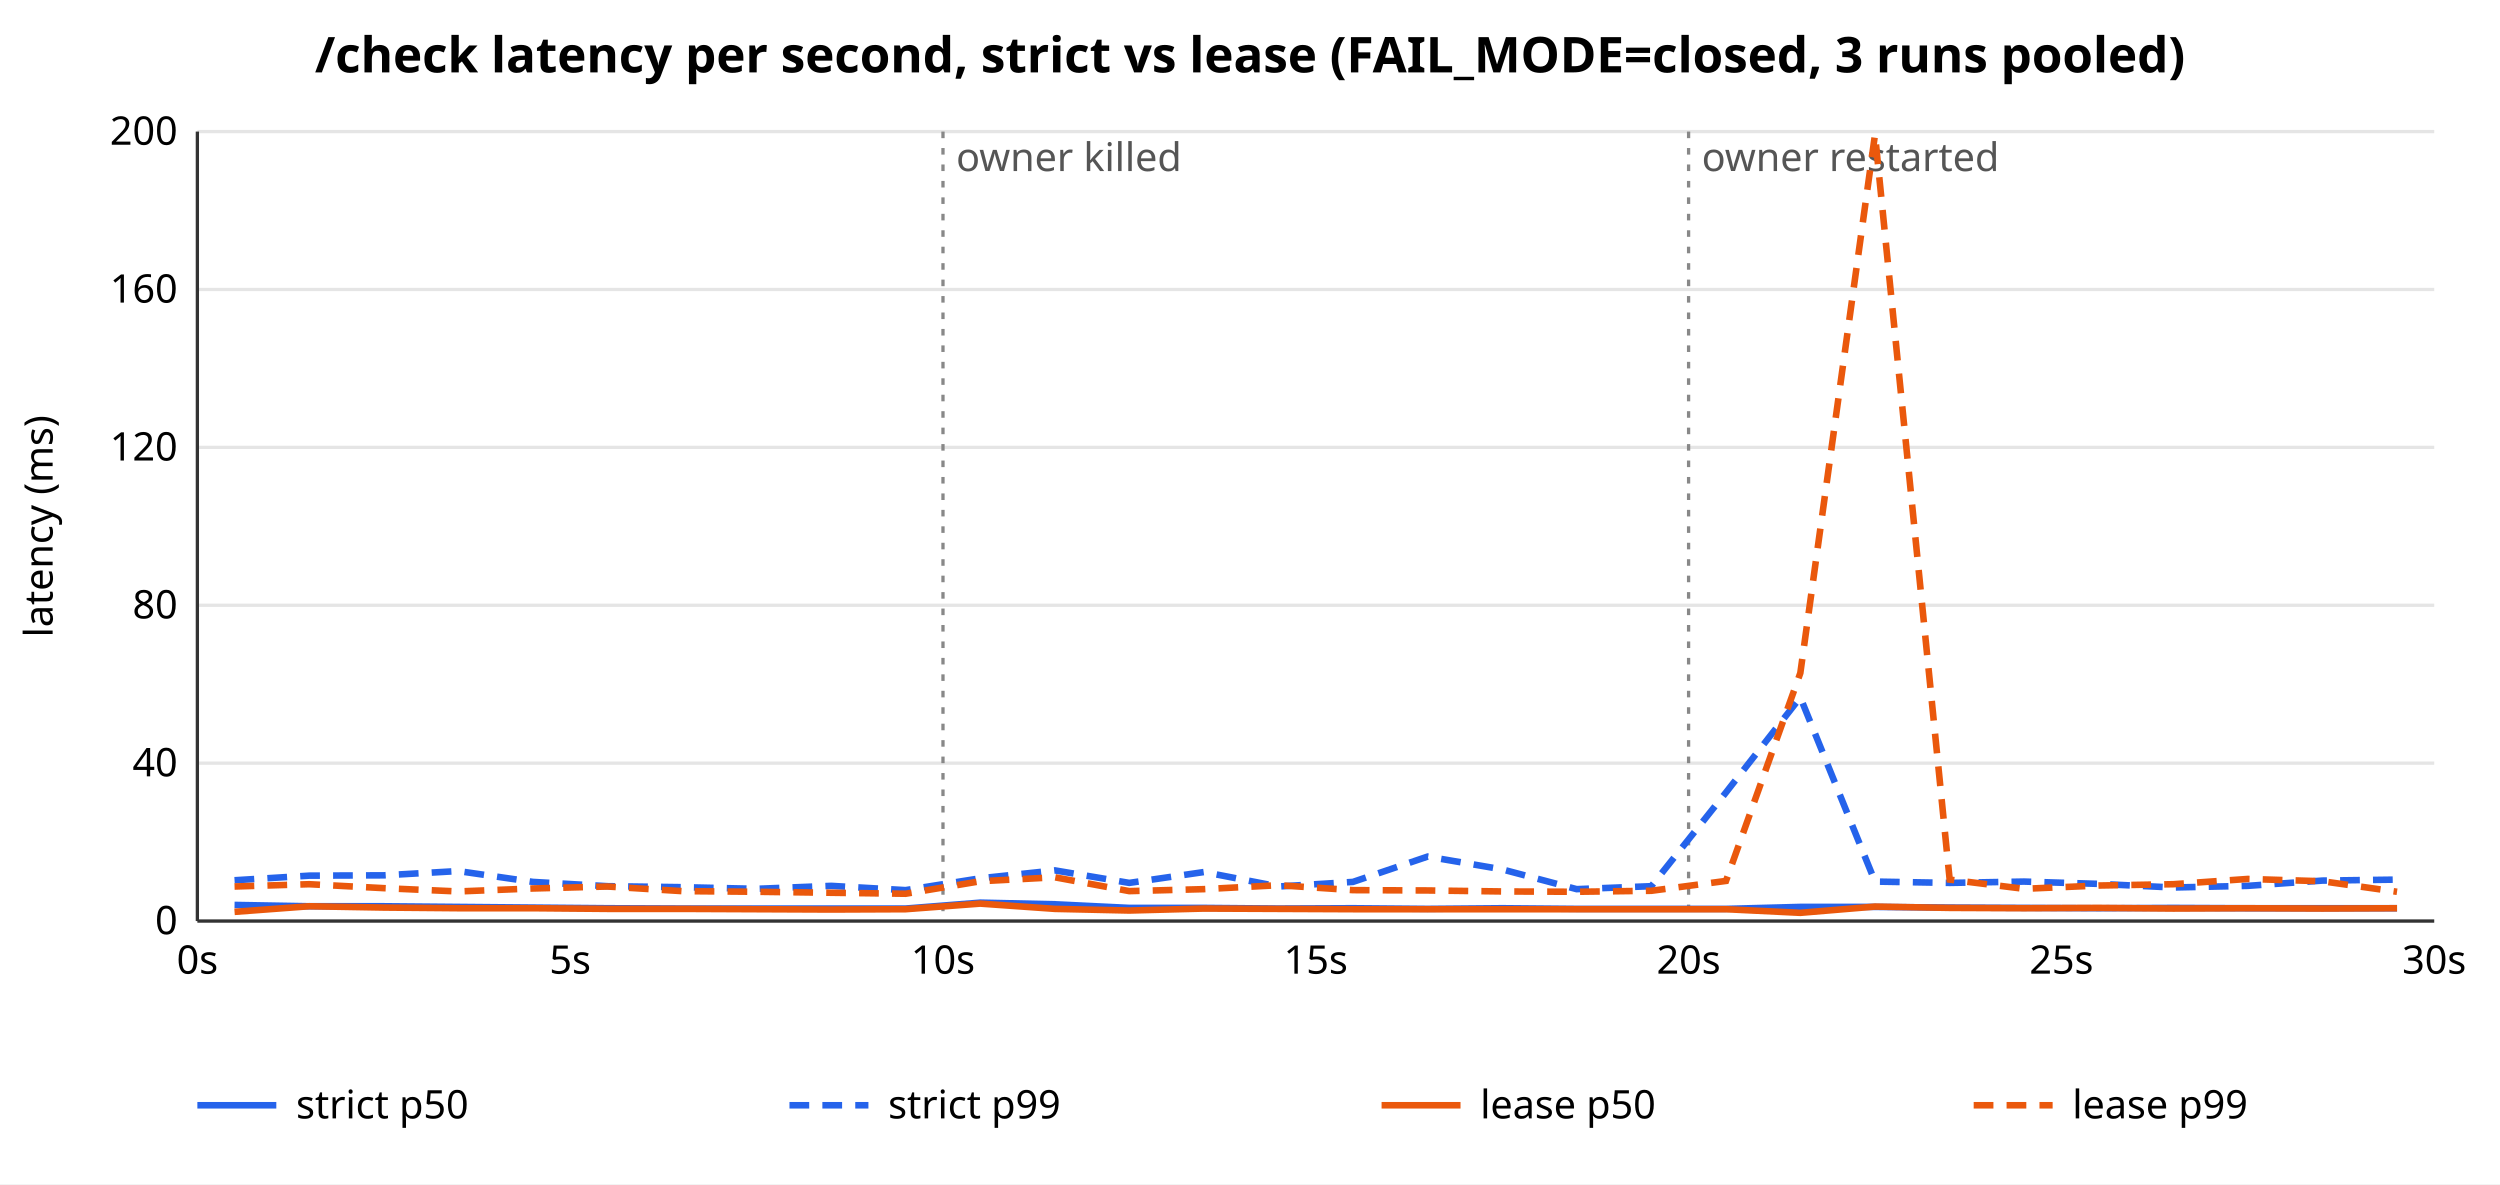
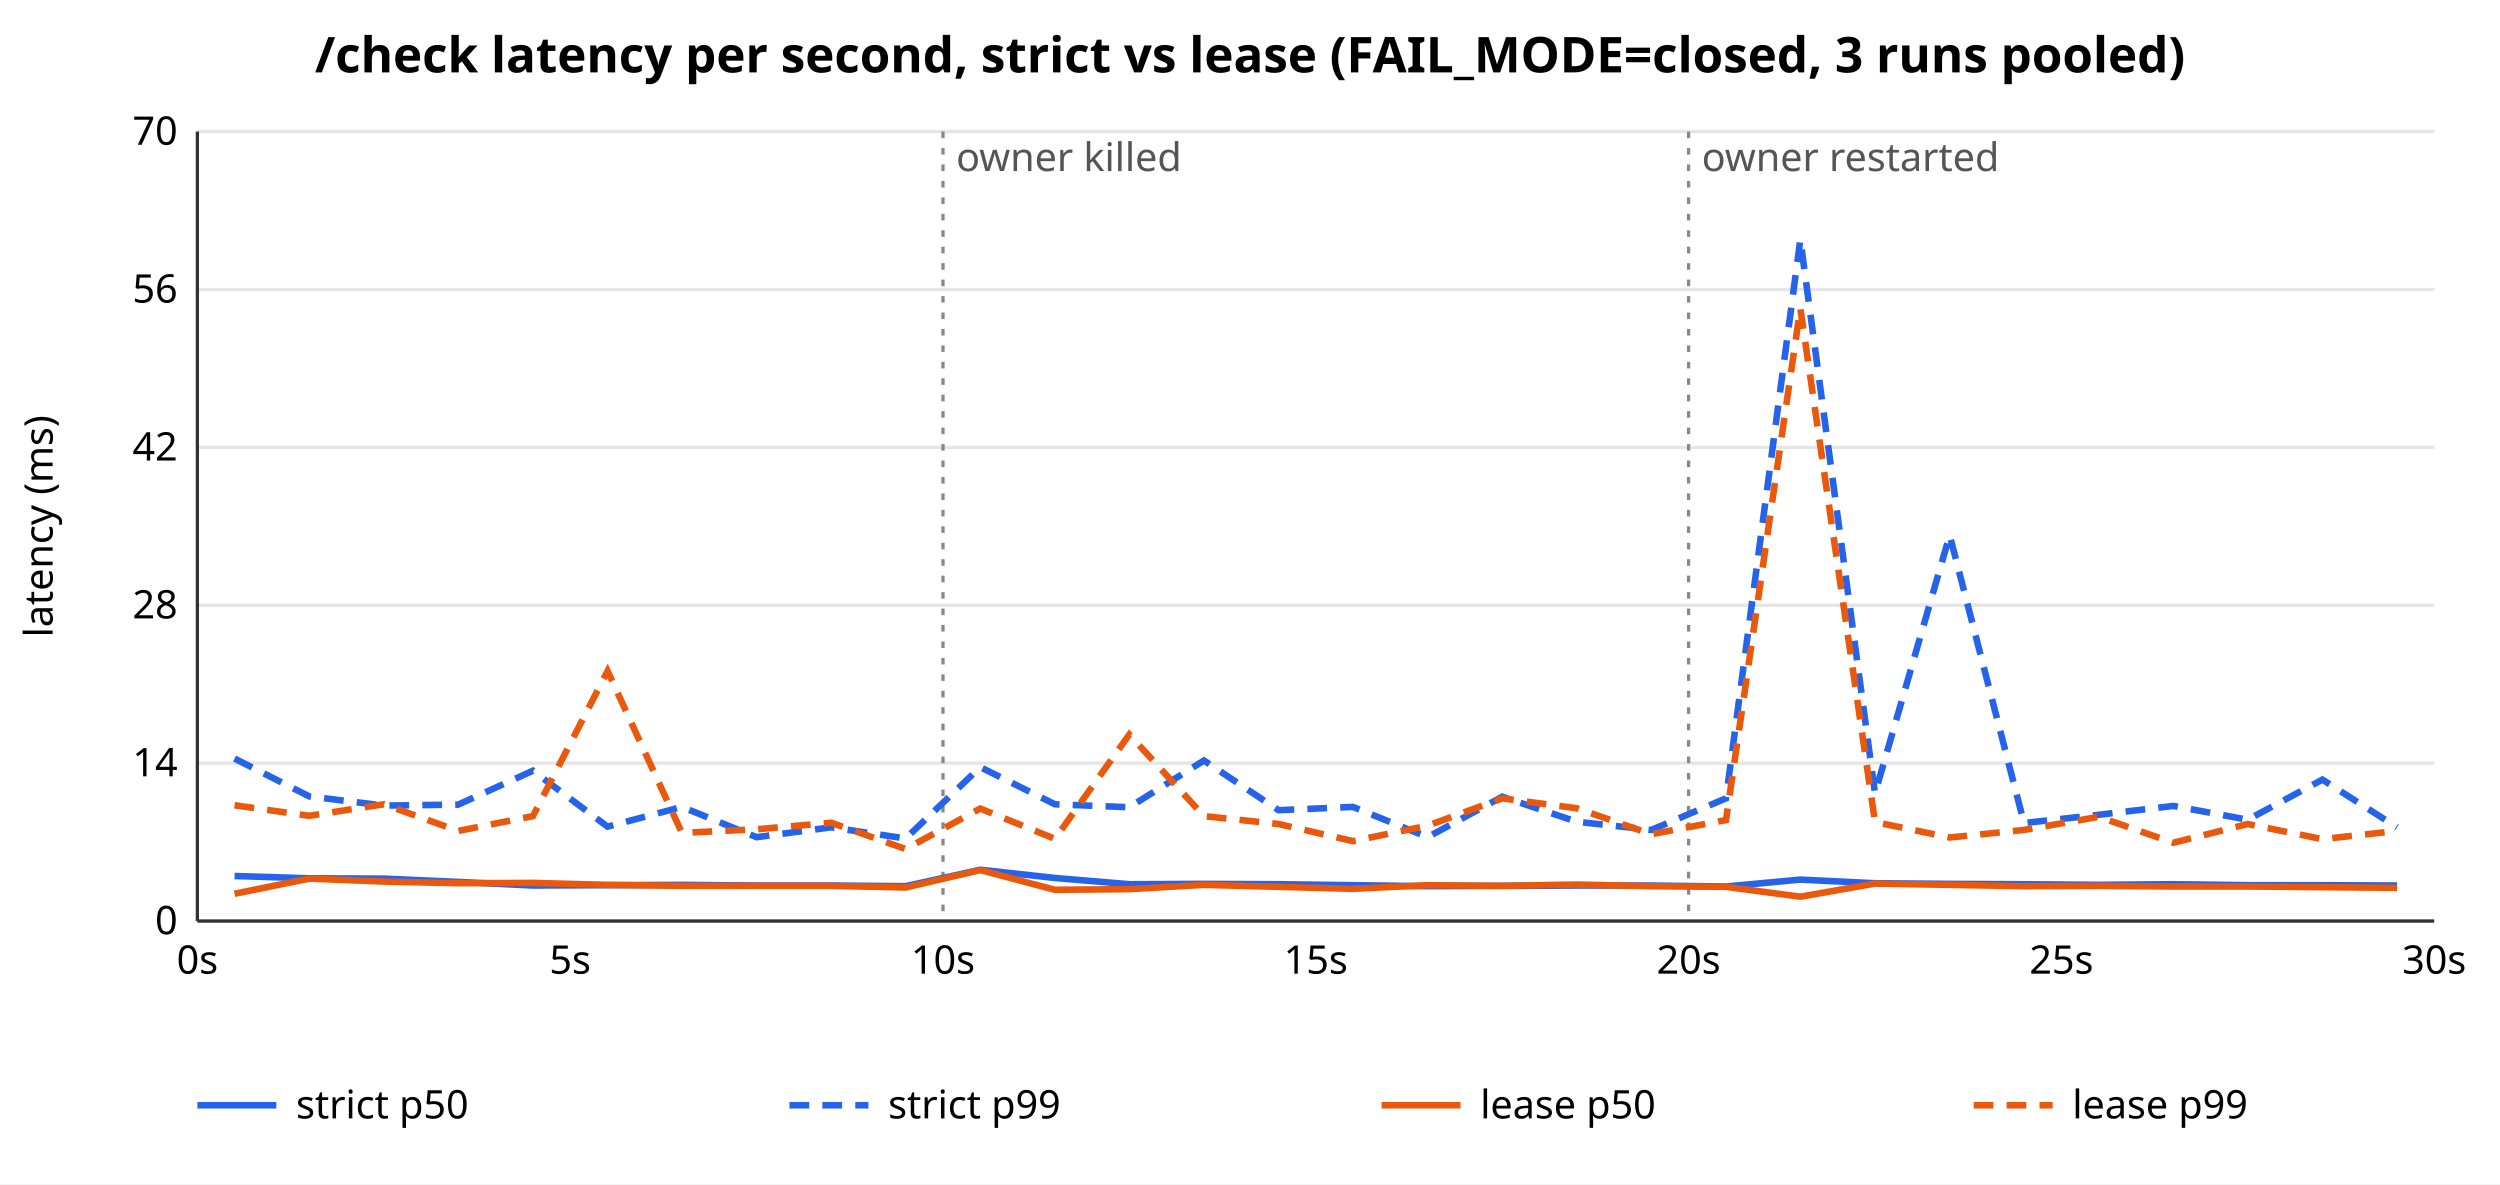
<svg xmlns="http://www.w3.org/2000/svg" width="760" height="360" font-family="sans-serif" font-size="12">
  <rect width="760" height="360" fill="#ffffff" />
  <text x="380" y="22" text-anchor="middle" font-size="15" font-weight="bold">/check latency per second, strict vs lease (FAIL_MODE=closed, 3 runs pooled)</text>
  <line x1="60" x2="740" y1="280" y2="280" stroke="#e5e5e5" />
  <text x="54" y="284" text-anchor="end">0</text>
  <line x1="60" x2="740" y1="232" y2="232" stroke="#e5e5e5" />
-   <text x="54" y="236" text-anchor="end">40</text>
+   <text x="54" y="236" text-anchor="end">14</text>
  <line x1="60" x2="740" y1="184" y2="184" stroke="#e5e5e5" />
-   <text x="54" y="188" text-anchor="end">80</text>
+   <text x="54" y="188" text-anchor="end">28</text>
  <line x1="60" x2="740" y1="136" y2="136" stroke="#e5e5e5" />
-   <text x="54" y="140" text-anchor="end">120</text>
+   <text x="54" y="140" text-anchor="end">42</text>
  <line x1="60" x2="740" y1="88" y2="88" stroke="#e5e5e5" />
-   <text x="54" y="92" text-anchor="end">160</text>
+   <text x="54" y="92" text-anchor="end">56</text>
  <line x1="60" x2="740" y1="40" y2="40" stroke="#e5e5e5" />
-   <text x="54" y="44" text-anchor="end">200</text>
+   <text x="54" y="44" text-anchor="end">70</text>
  <text x="60" y="296" text-anchor="middle">0s</text>
  <text x="173.333" y="296" text-anchor="middle">5s</text>
  <text x="286.667" y="296" text-anchor="middle">10s</text>
  <text x="400" y="296" text-anchor="middle">15s</text>
  <text x="513.333" y="296" text-anchor="middle">20s</text>
  <text x="626.667" y="296" text-anchor="middle">25s</text>
  <text x="740" y="296" text-anchor="middle">30s</text>
  <line x1="60" x2="60" y1="40" y2="280" stroke="#333" />
  <line x1="60" x2="740" y1="280" y2="280" stroke="#333" />
  <text transform="translate(16 160) rotate(-90)" text-anchor="middle">latency (ms)</text>
  <line x1="286.667" x2="286.667" y1="40" y2="280" stroke="#888" stroke-dasharray="2 3" />
  <text x="290.667" y="52" fill="#555">owner killed</text>
  <line x1="513.333" x2="513.333" y1="40" y2="280" stroke="#888" stroke-dasharray="2 3" />
  <text x="517.333" y="52" fill="#555">owner restarted</text>
-   <path d="M71.3,275.1 L94.0,275.5 L116.7,275.5 L139.3,275.7 L162.0,275.9 L184.7,276.1 L207.3,276.2 L230.0,276.2 L252.7,276.2 L275.3,276.2 L298.0,274.4 L320.7,274.9 L343.3,276.0 L366.0,276.0 L388.7,276.2 L411.3,276.1 L434.0,276.3 L456.7,276.1 L479.3,276.3 L502.0,276.3 L524.7,276.3 L547.3,275.7 L570.0,275.7 L592.7,275.9 L615.3,276.0 L638.0,276.1 L660.7,276.0 L683.3,276.1 L706.0,276.1 L728.7,276.1" fill="none" stroke="#2563eb" stroke-width="2" />
-   <path d="M71.3,267.6 L94.0,266.2 L116.7,266.1 L139.3,264.8 L162.0,268.1 L184.7,269.4 L207.3,269.7 L230.0,270.2 L252.7,269.3 L275.3,270.6 L298.0,267.0 L320.7,264.6 L343.3,268.4 L366.0,265.1 L388.7,269.5 L411.3,268.1 L434.0,260.4 L456.7,264.3 L479.3,270.3 L502.0,269.4 L524.7,240.9 L547.3,212.0 L570.0,268.0 L592.7,268.4 L615.3,268.0 L638.0,268.7 L660.7,269.8 L683.3,269.3 L706.0,267.7 L728.7,267.4" fill="none" stroke="#2563eb" stroke-width="2" stroke-dasharray="6 4" />
-   <path d="M71.3,277.2 L94.0,275.5 L116.7,275.9 L139.3,276.1 L162.0,276.1 L184.7,276.3 L207.3,276.3 L230.0,276.4 L252.7,276.5 L275.3,276.4 L298.0,274.7 L320.7,276.3 L343.3,276.8 L366.0,276.2 L388.7,276.3 L411.3,276.4 L434.0,276.4 L456.7,276.4 L479.3,276.4 L502.0,276.4 L524.7,276.4 L547.3,277.5 L570.0,275.6 L592.7,276.0 L615.3,276.1 L638.0,276.0 L660.7,276.2 L683.3,276.1 L706.0,276.2 L728.7,276.1" fill="none" stroke="#ea580c" stroke-width="2" />
-   <path d="M71.3,269.5 L94.0,268.8 L116.7,270.0 L139.3,271.0 L162.0,270.1 L184.7,269.5 L207.3,270.9 L230.0,271.1 L252.7,271.4 L275.3,271.7 L298.0,267.9 L320.7,266.7 L343.3,270.9 L366.0,270.3 L388.7,269.1 L411.3,270.6 L434.0,270.7 L456.7,271.0 L479.3,271.1 L502.0,270.8 L524.7,267.8 L547.3,204.6 L570.0,40.9 L592.7,267.4 L615.3,270.2 L638.0,269.2 L660.7,268.8 L683.3,267.2 L706.0,267.9 L728.7,271.1" fill="none" stroke="#ea580c" stroke-width="2" stroke-dasharray="6 4" />
+   <path d="M71.3,266.3 L94.0,267.0 L116.7,267.1 L139.3,268.1 L162.0,269.2 L184.7,269.1 L207.3,269.0 L230.0,269.2 L252.7,269.2 L275.3,269.4 L298.0,264.4 L320.7,266.9 L343.3,268.8 L366.0,268.7 L388.7,268.8 L411.3,269.1 L434.0,269.4 L456.7,269.3 L479.3,269.2 L502.0,269.2 L524.7,269.5 L547.3,267.4 L570.0,268.5 L592.7,268.7 L615.3,268.8 L638.0,269.0 L660.7,268.8 L683.3,269.1 L706.0,269.1 L728.7,269.2" fill="none" stroke="#2563eb" stroke-width="2" />
+   <path d="M71.3,230.6 L94.0,242.1 L116.7,244.9 L139.3,244.6 L162.0,234.3 L184.7,251.3 L207.3,245.3 L230.0,254.5 L252.7,251.5 L275.3,254.9 L298.0,233.2 L320.7,244.5 L343.3,245.4 L366.0,231.2 L388.7,246.3 L411.3,245.3 L434.0,254.5 L456.7,242.2 L479.3,249.8 L502.0,252.3 L524.7,242.7 L547.3,72.8 L570.0,241.2 L592.7,162.7 L615.3,250.2 L638.0,247.7 L660.7,245.0 L683.3,249.2 L706.0,237.0 L728.7,251.5" fill="none" stroke="#2563eb" stroke-width="2" stroke-dasharray="6 4" />
+   <path d="M71.3,271.7 L94.0,267.1 L116.7,268.0 L139.3,268.5 L162.0,268.4 L184.7,269.0 L207.3,269.3 L230.0,269.3 L252.7,269.3 L275.3,269.8 L298.0,264.5 L320.7,270.5 L343.3,270.3 L366.0,269.0 L388.7,269.6 L411.3,270.2 L434.0,269.1 L456.7,269.3 L479.3,268.9 L502.0,269.4 L524.7,269.6 L547.3,272.6 L570.0,268.6 L592.7,269.0 L615.3,269.4 L638.0,269.3 L660.7,269.5 L683.3,269.5 L706.0,269.7 L728.7,269.9" fill="none" stroke="#ea580c" stroke-width="2" />
+   <path d="M71.3,244.8 L94.0,248.0 L116.7,244.5 L139.3,252.6 L162.0,248.1 L184.7,204.0 L207.3,253.2 L230.0,252.1 L252.7,250.1 L275.3,258.1 L298.0,245.8 L320.7,255.0 L343.3,223.3 L366.0,248.1 L388.7,250.5 L411.3,255.7 L434.0,251.0 L456.7,242.7 L479.3,245.7 L502.0,253.6 L524.7,249.3 L547.3,93.7 L570.0,249.9 L592.7,254.6 L615.3,252.3 L638.0,248.3 L660.7,256.2 L683.3,250.5 L706.0,255.1 L728.7,252.6" fill="none" stroke="#ea580c" stroke-width="2" stroke-dasharray="6 4" />
  <line x1="60" x2="84" y1="336" y2="336" stroke="#2563eb" stroke-width="2" />
  <text x="90" y="340">strict p50</text>
  <line x1="240" x2="264" y1="336" y2="336" stroke="#2563eb" stroke-width="2" stroke-dasharray="6 4" />
  <text x="270" y="340">strict p99</text>
  <line x1="420" x2="444" y1="336" y2="336" stroke="#ea580c" stroke-width="2" />
  <text x="450" y="340">lease p50</text>
  <line x1="600" x2="624" y1="336" y2="336" stroke="#ea580c" stroke-width="2" stroke-dasharray="6 4" />
  <text x="630" y="340">lease p99</text>
</svg>
